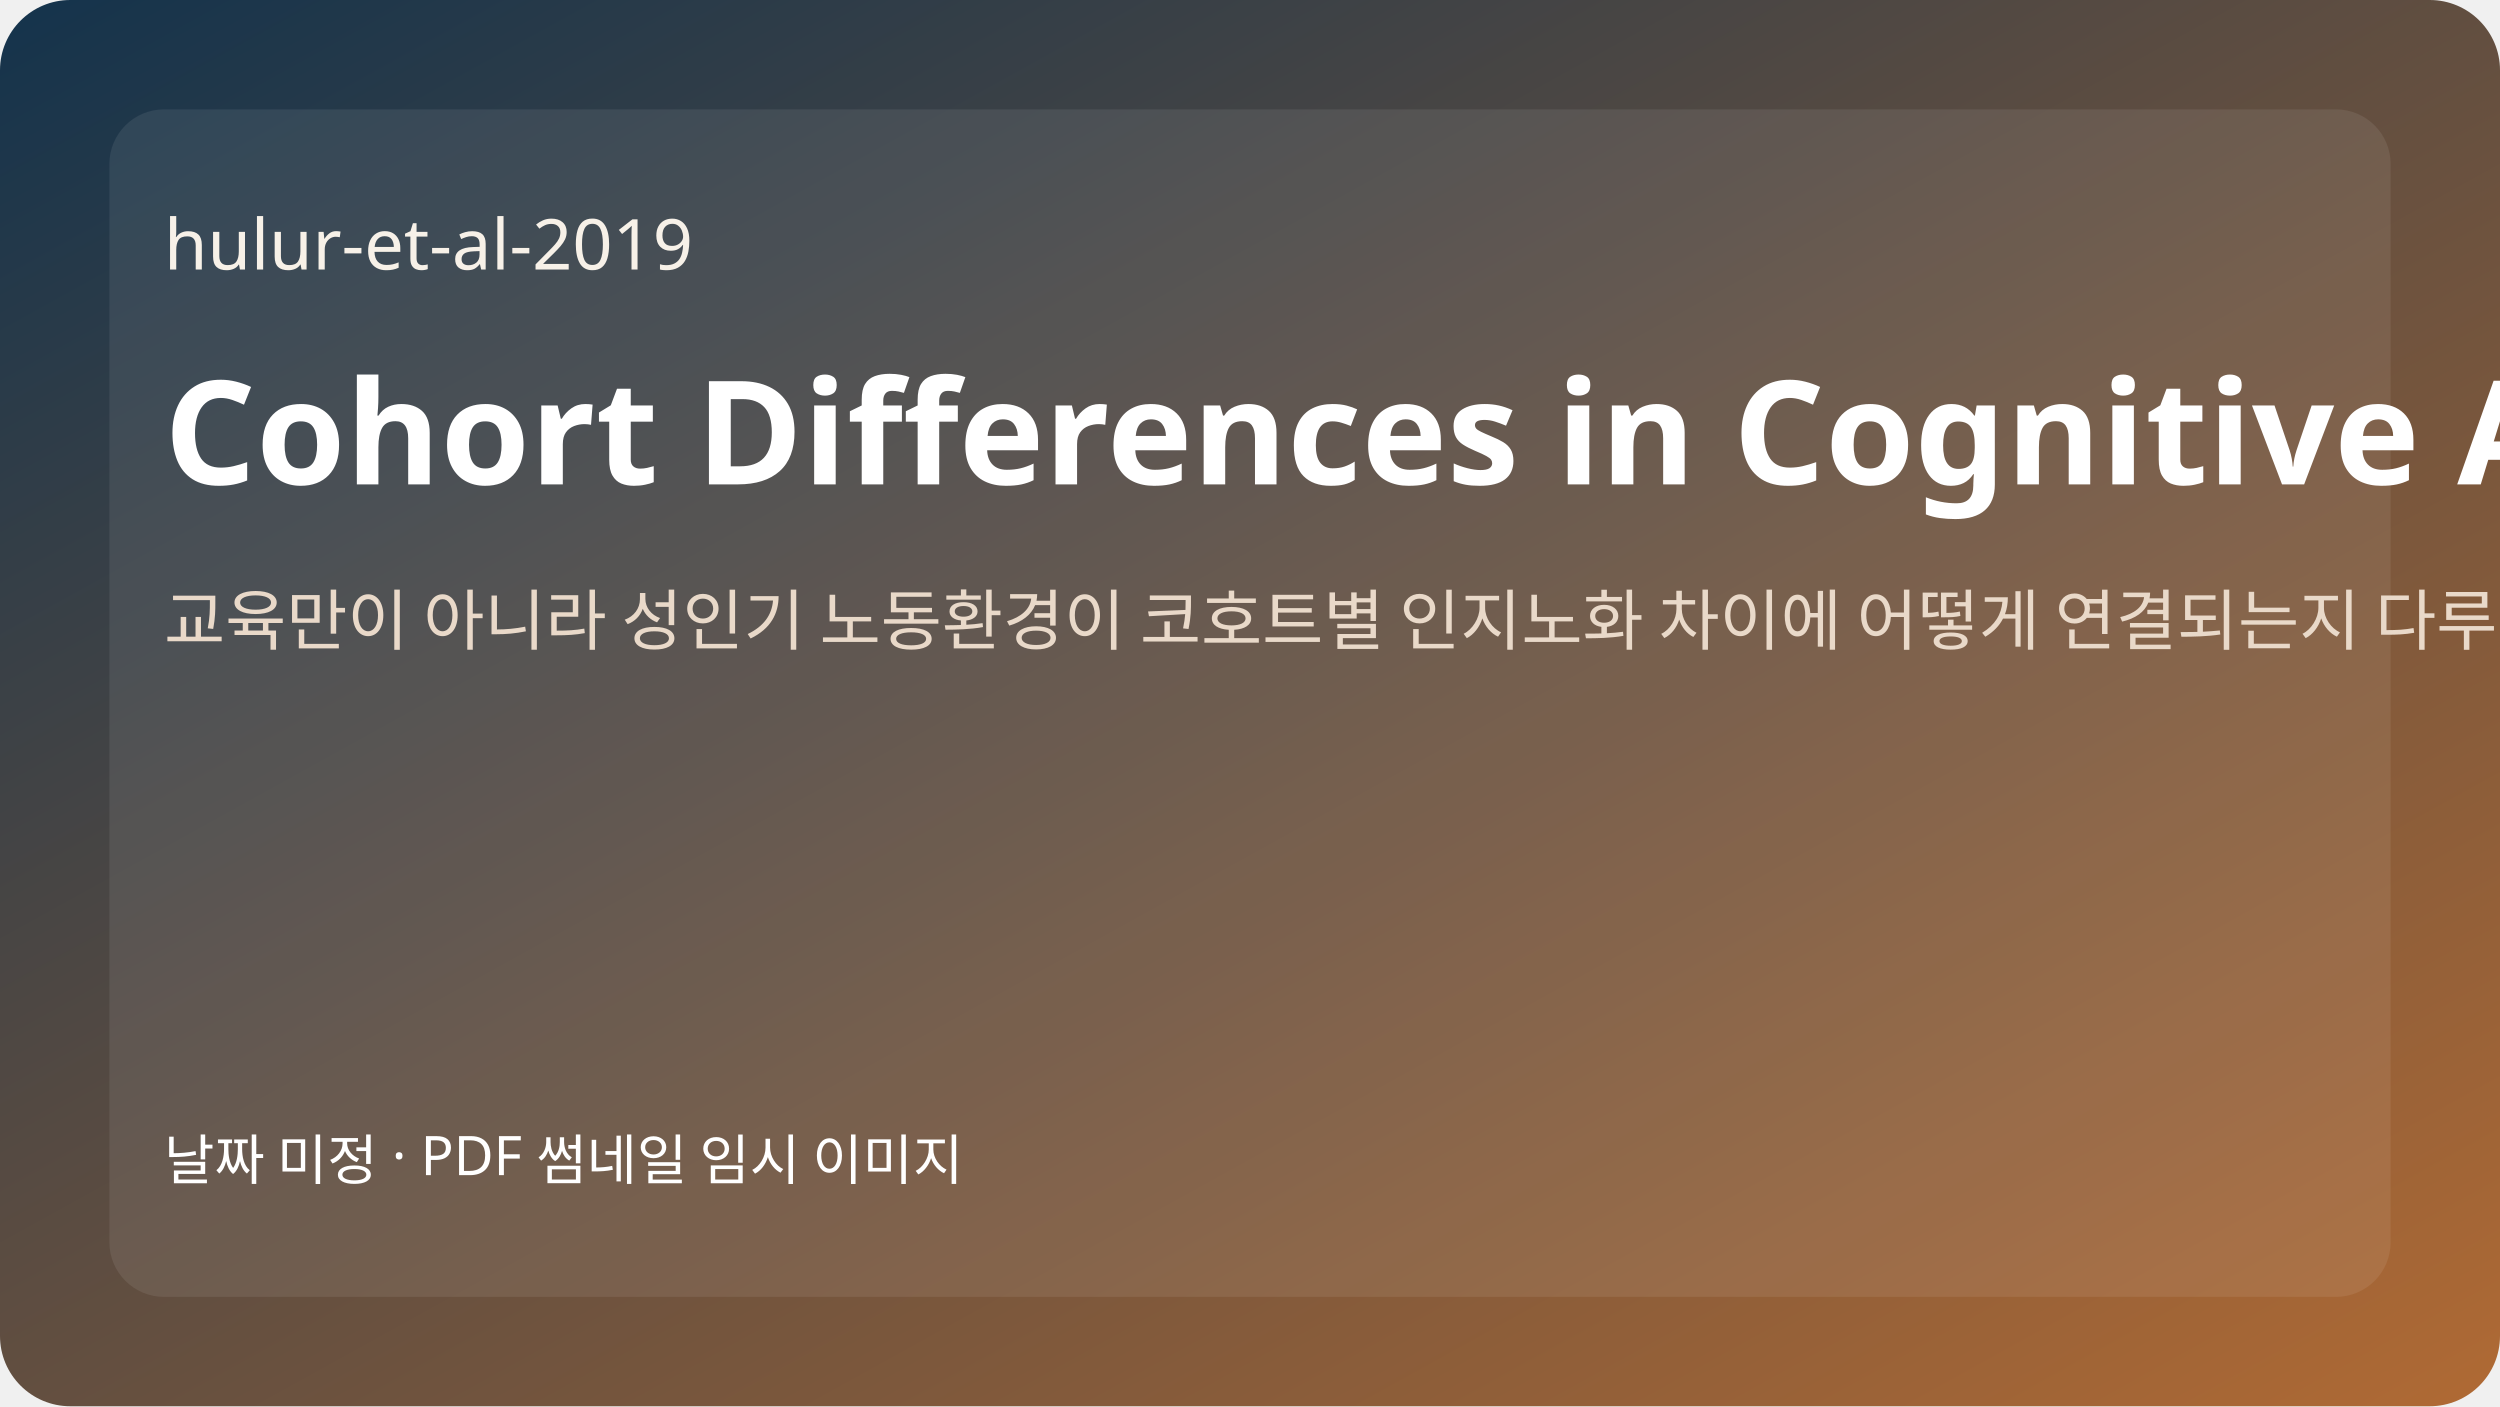
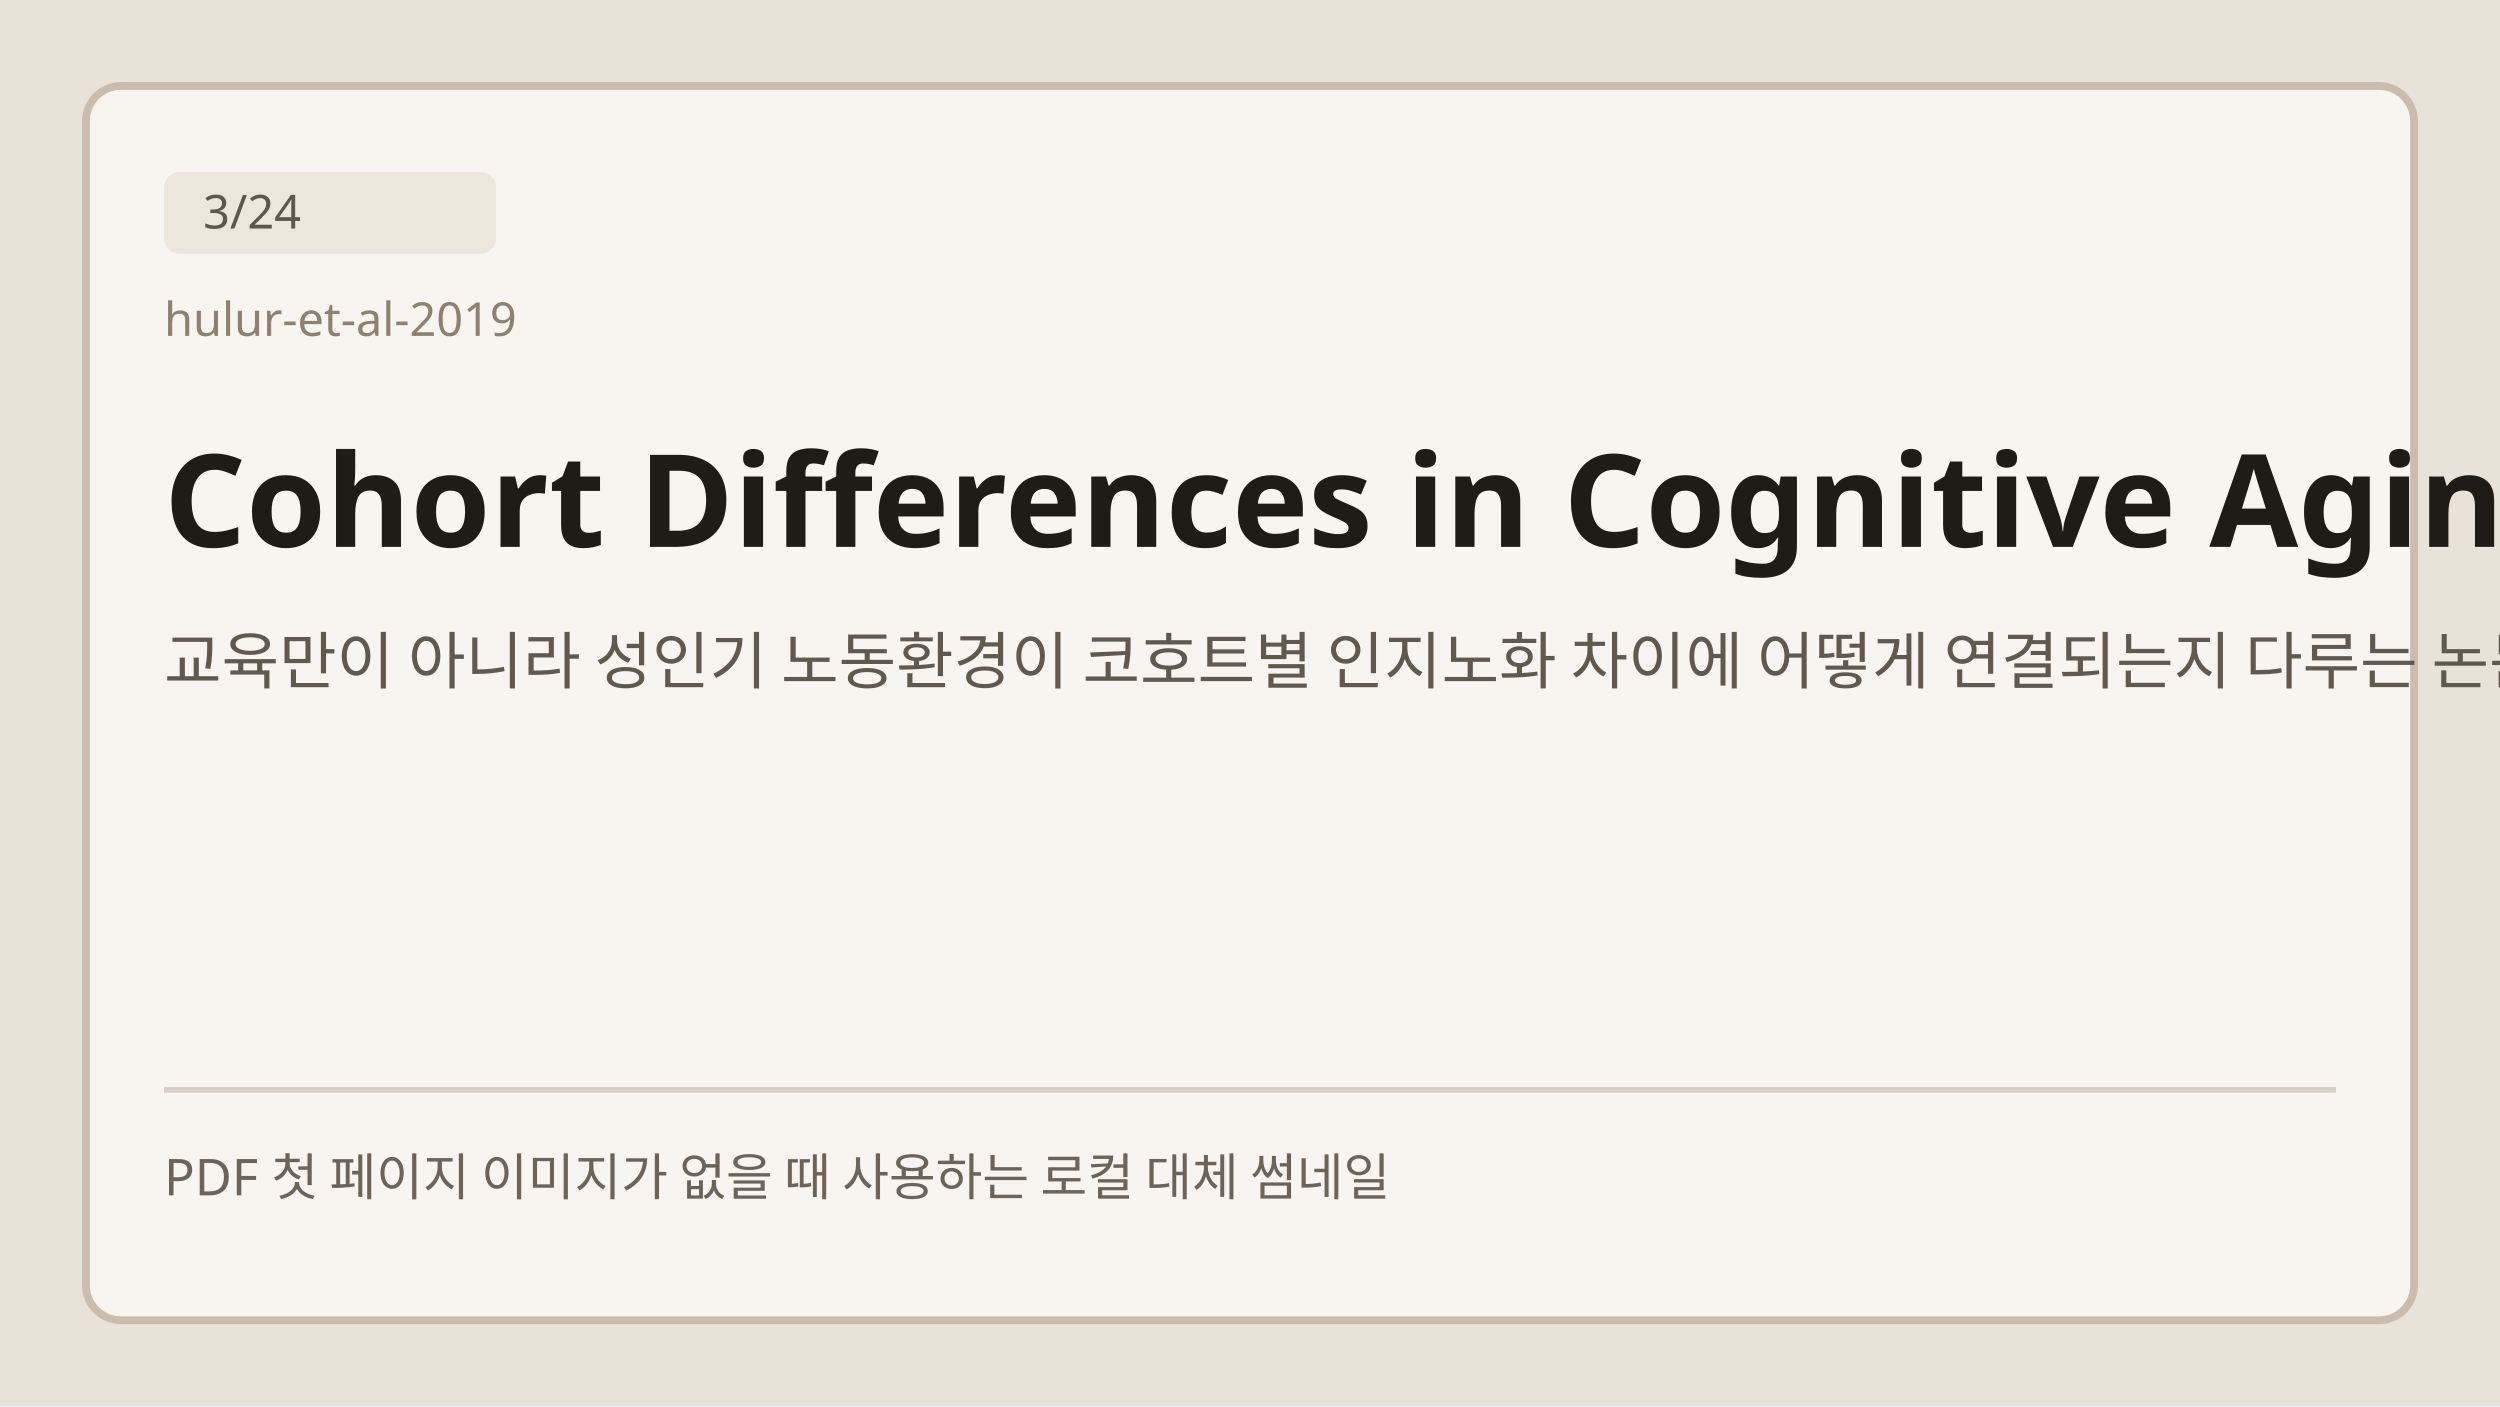
<svg xmlns="http://www.w3.org/2000/svg" width="1280" height="720" viewBox="0 0 1280 720">
-   <defs>
-     <linearGradient id="bg" x1="0" y1="0" x2="1" y2="1">
-       <stop offset="0%" stop-color="#14334c" />
-       <stop offset="100%" stop-color="#b06a34" />
-     </linearGradient>
-   </defs>
-   <rect width="1280" height="720" fill="url(#bg)" rx="36" />
-   <rect x="56" y="56" width="1168" height="608" fill="rgba(255,255,255,0.08)" rx="28" />
-   <text x="84" y="138" fill="#f7f1e8" font-size="36" font-family="'Segoe UI', 'Noto Sans KR', sans-serif">hulur-et-al-2019</text>
-   <text x="84" y="248" fill="#ffffff" font-size="74" font-weight="700" font-family="'Segoe UI', 'Noto Sans KR', sans-serif">Cohort Differences in Cognitive Aging: The Role of Perceived Work Environment</text>
-   <text x="84" y="330" fill="#e9d9c9" font-size="34" font-family="'Segoe UI', 'Noto Sans KR', sans-serif">교육만이 아니라 성인기 노동환경이 코호트별 인지노화 차이에 어떻게 연결되는지 다루는 논문.</text>
-   <text x="84" y="604" fill="#ffffff" font-size="28" font-family="'Segoe UI', 'Noto Sans KR', sans-serif">날짜 미정 · PDF 썸네일 임시 이미지</text>
+   <rect width="1280" height="720" fill="#e9e2d8" />
+   <rect x="44" y="44" width="1192" height="632" fill="#f8f5f0" stroke="#cbbcab" stroke-width="4" rx="18" />
+   <rect x="84" y="88" width="170" height="42" fill="#ede6dc" rx="8" />
+   <text x="104" y="117" fill="#5f564c" font-size="24" font-family="'Segoe UI', 'Noto Sans KR', sans-serif">3/24</text>
+   <text x="84" y="172" fill="#8d826f" font-size="24" font-family="'Segoe UI', 'Noto Sans KR', sans-serif">hulur-et-al-2019</text>
+   <text x="84" y="280" fill="#1f1b17" font-size="66" font-weight="700" font-family="'Segoe UI', 'Noto Sans KR', sans-serif">Cohort Differences in Cognitive Aging: The Role of Perceived Work Environment</text>
+   <text x="84" y="350" fill="#61584e" font-size="32" font-family="'Segoe UI', 'Noto Sans KR', sans-serif">교육만이 아니라 성인기 노동환경이 코호트별 인지노화 차이에 어떻게 연결되는지 다루는 논문.</text>
+   <line x1="84" y1="558" x2="1196" y2="558" stroke="#d8cfc4" stroke-width="3" />
+   <text x="84" y="612" fill="#6d6459" font-size="26" font-family="'Segoe UI', 'Noto Sans KR', sans-serif">PDF 첫 페이지 이미지가 없을 때 사용하는 로컬 대체 썸네일</text>
</svg>
